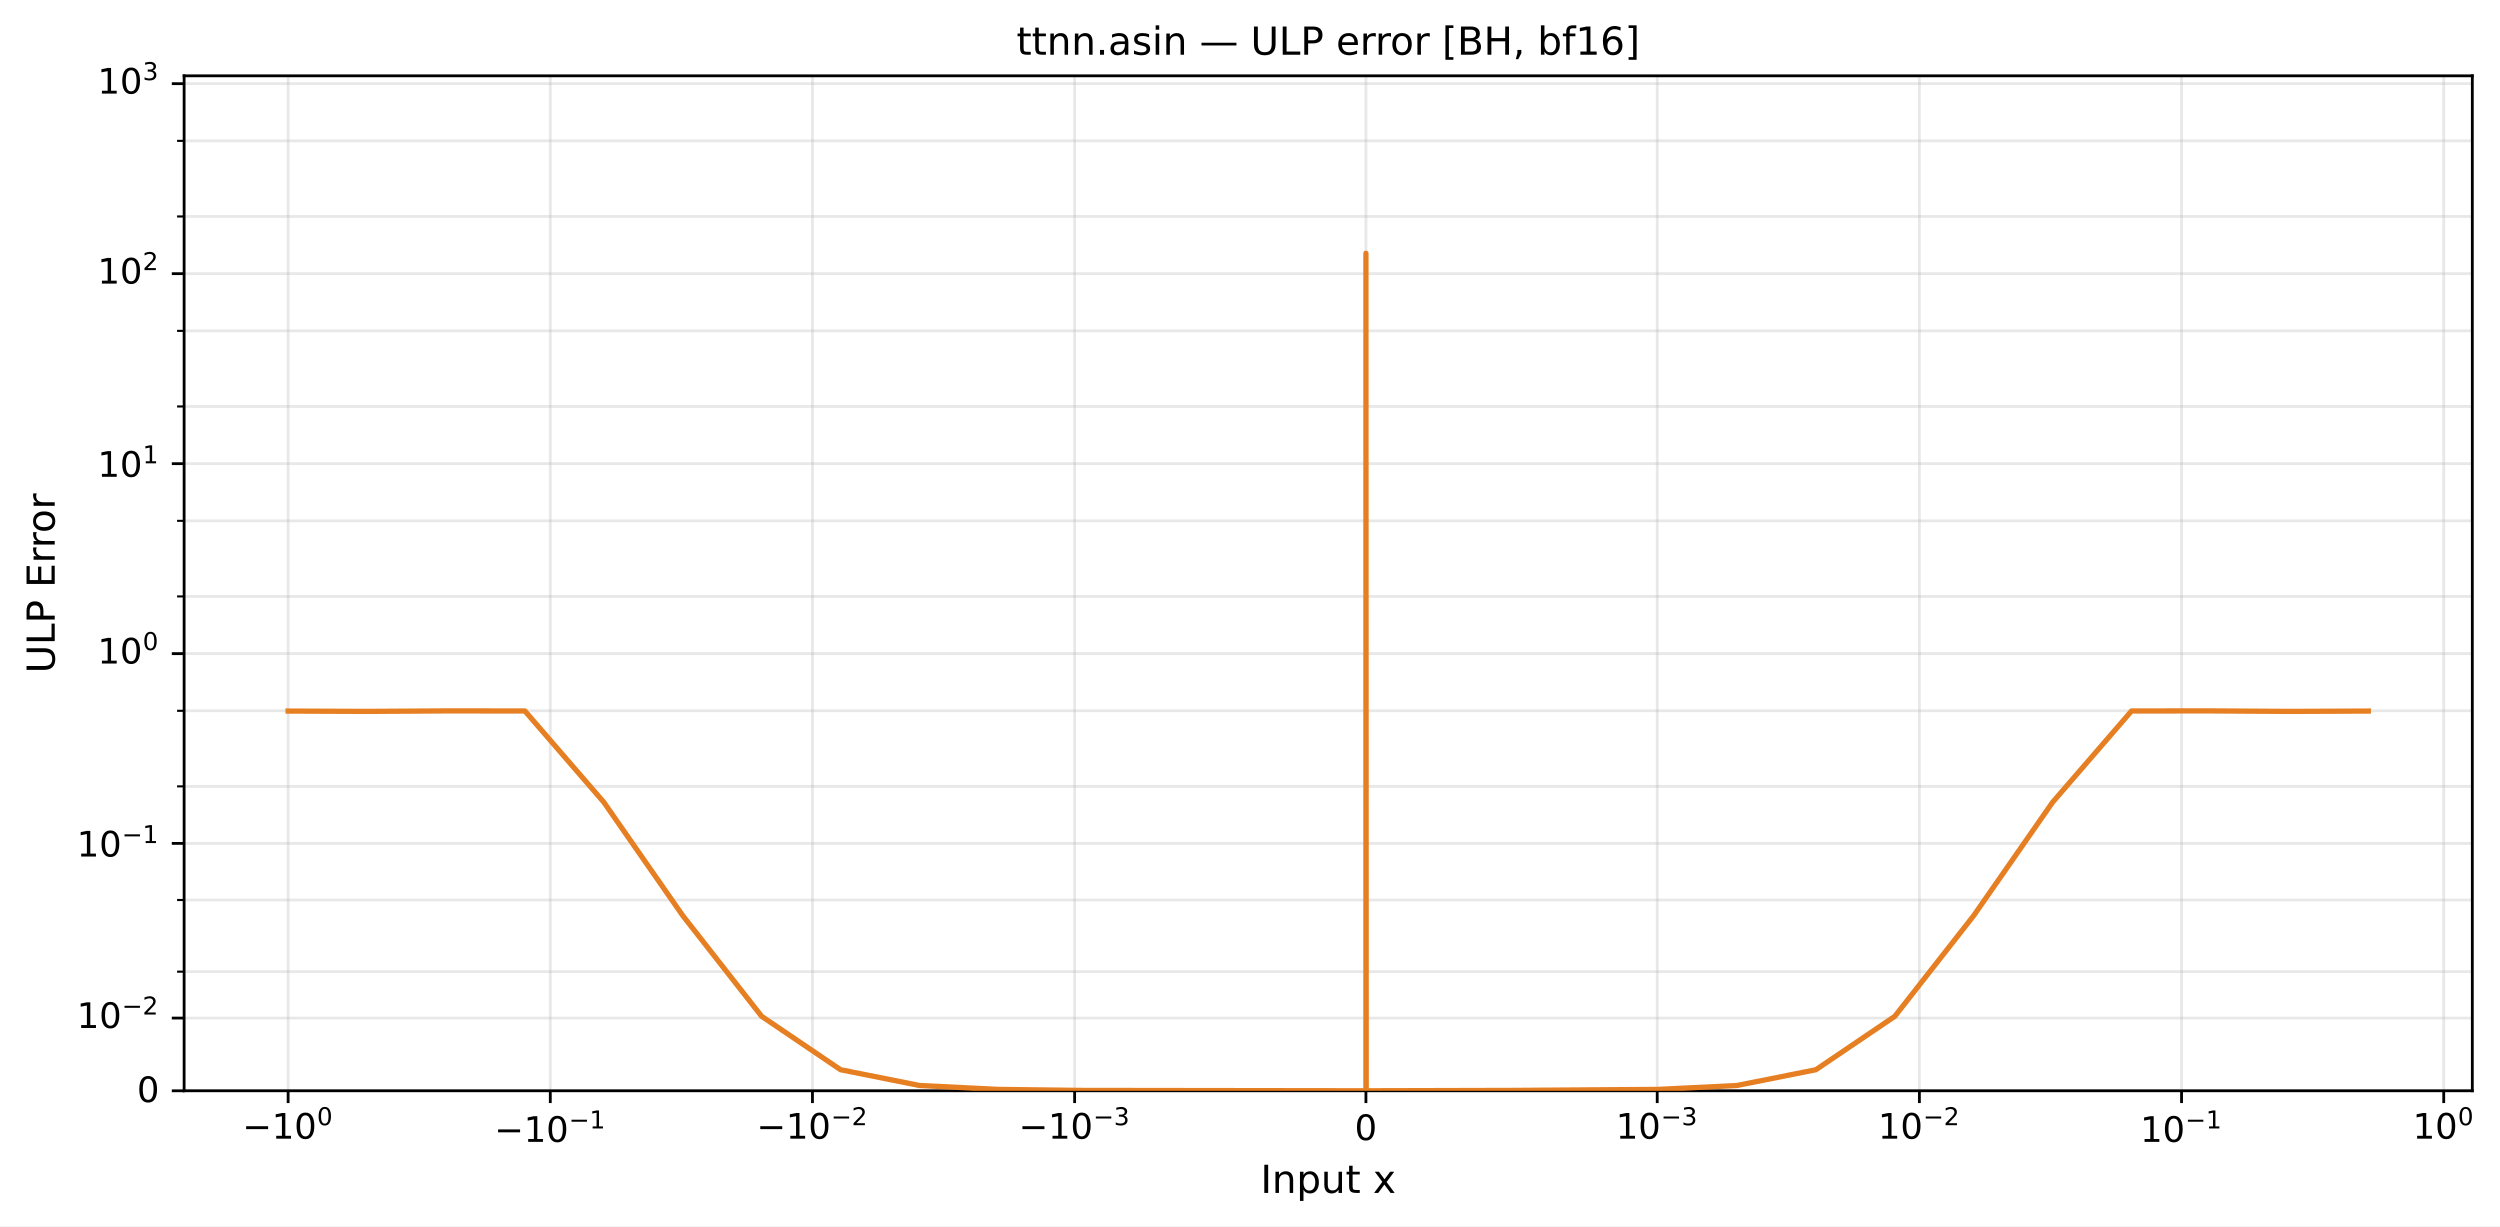
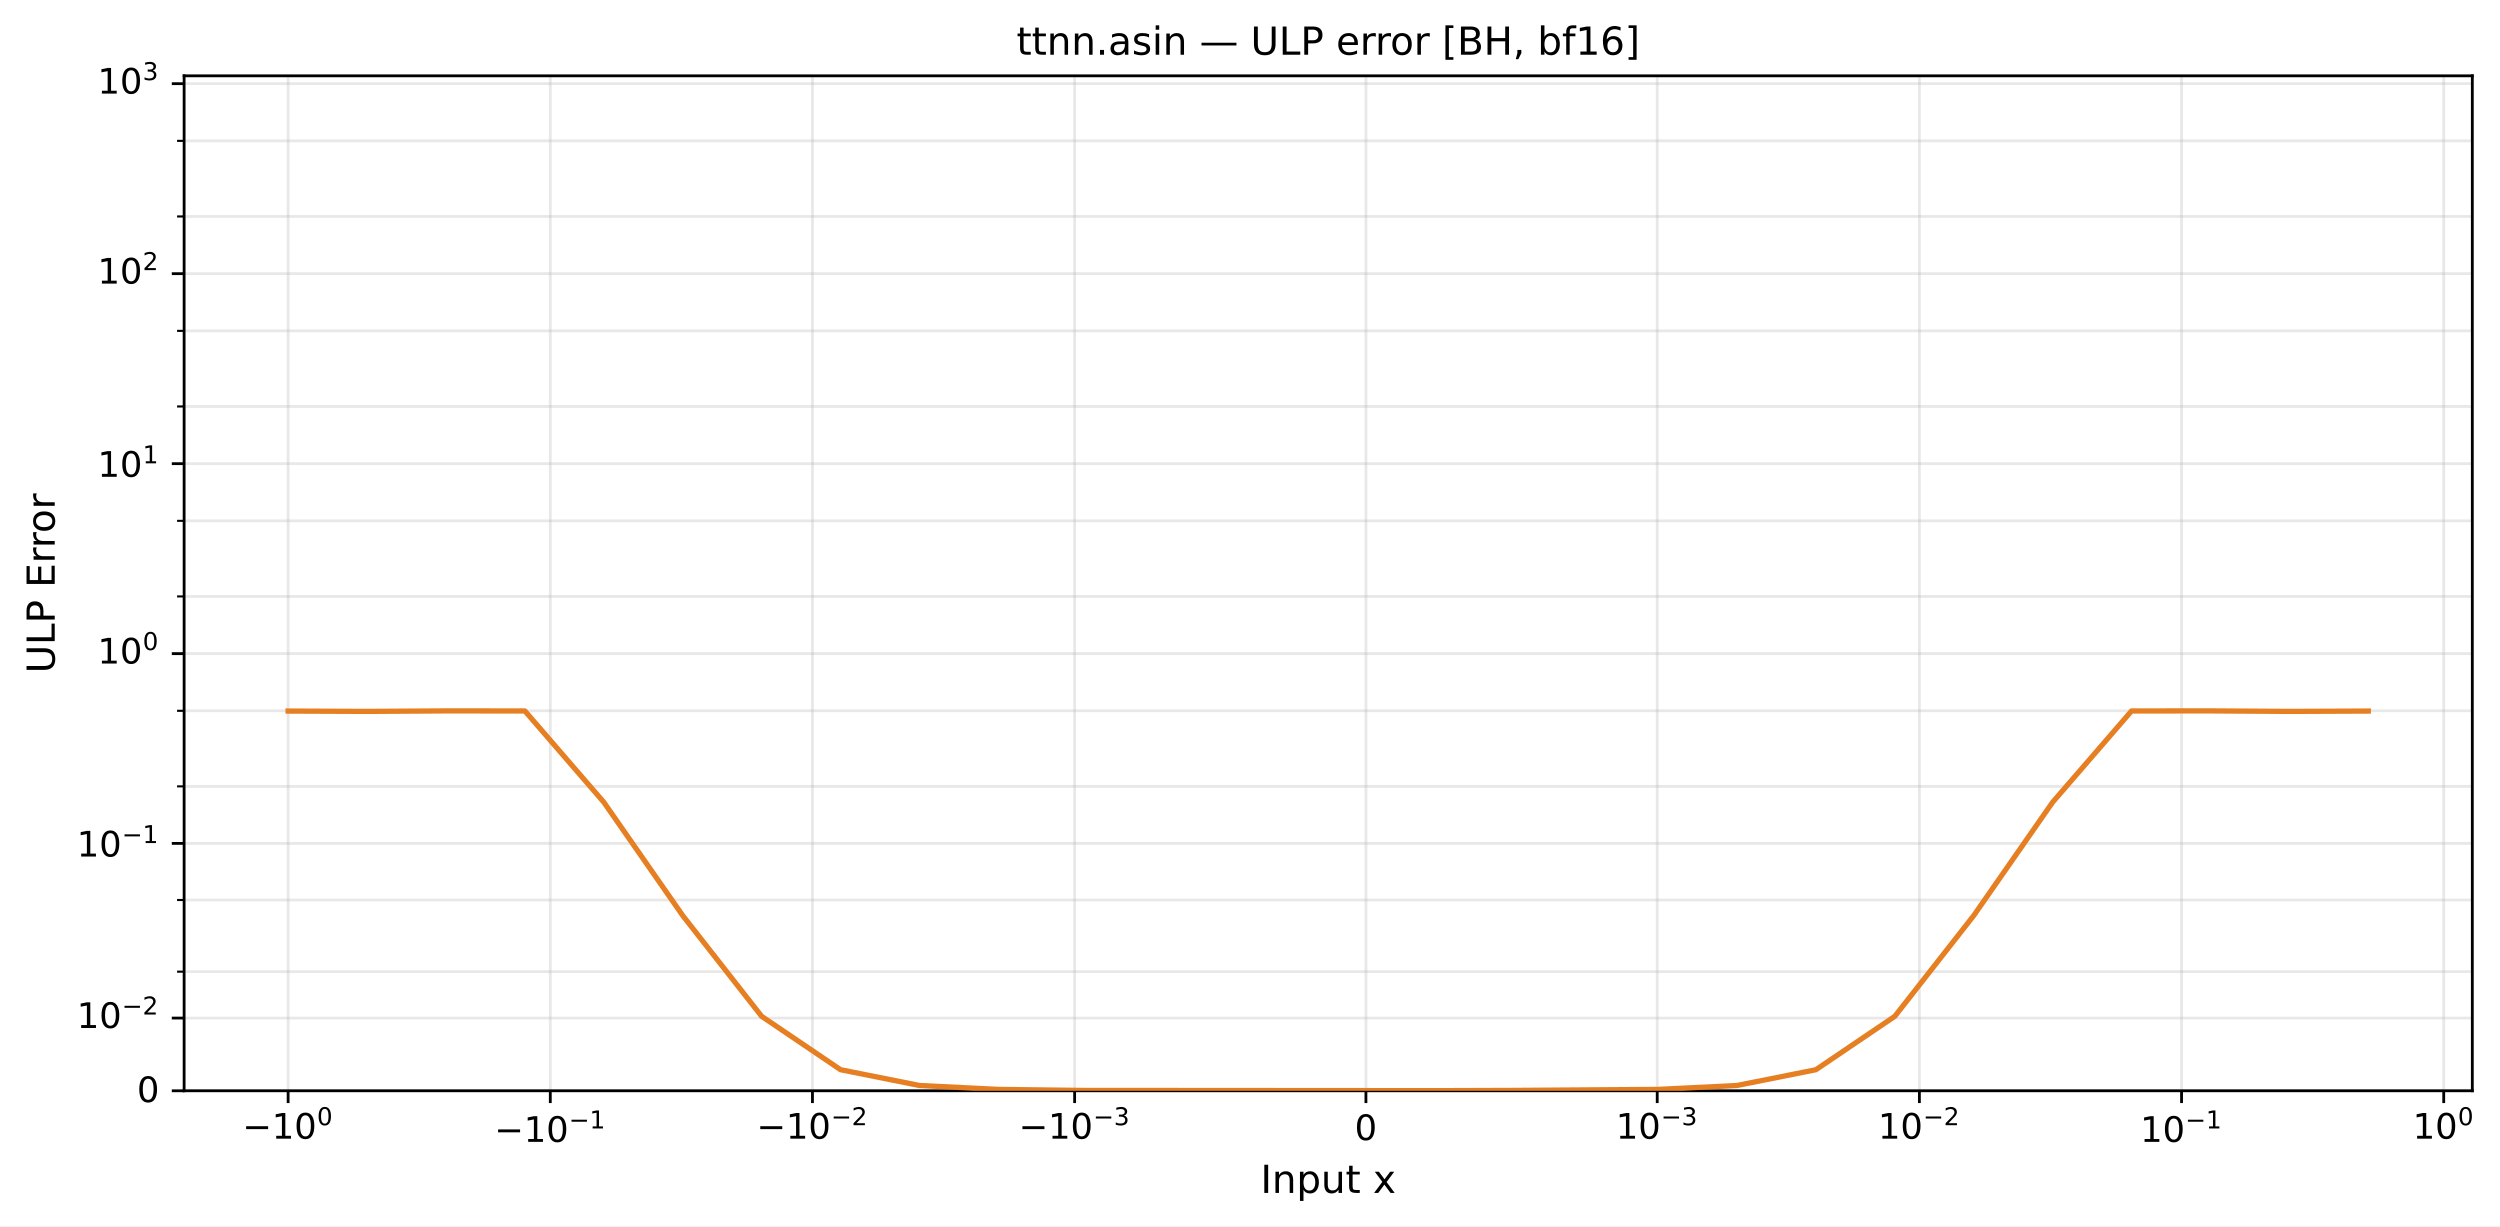
<svg xmlns="http://www.w3.org/2000/svg" xmlns:xlink="http://www.w3.org/1999/xlink" width="710.791pt" height="348.65pt" viewBox="0 0 710.791 348.65" version="1.1">
  <defs>
    <style type="text/css">*{stroke-linejoin: round; stroke-linecap: butt}</style>
  </defs>
  <g id="figure_1">
    <g id="patch_1">
      <path d="M 0 348.65  L 710.791 348.65  L 710.791 0  L 0 0  z " style="fill: #ffffff" />
    </g>
    <g id="axes_1">
      <g id="patch_2">
        <path d="M 52.346 310.126  L 702.92 310.126  L 702.92 21.558  L 52.346 21.558  z " style="fill: #ffffff" />
      </g>
      <g id="matplotlib.axis_1">
        <g id="xtick_1">
          <g id="line2d_1">
-             <path d="M 81.917 310.126  L 81.917 21.558  " clip-path="url(#p10b688d5c7)" style="fill: none; stroke: #b0b0b0; stroke-opacity: 0.3; stroke-width: 0.8; stroke-linecap: square" />
+             <path d="M 81.917 310.126  L 81.917 21.558  " clip-path="url(#p754dfc555e)" style="fill: none; stroke: #b0b0b0; stroke-opacity: 0.3; stroke-width: 0.8; stroke-linecap: square" />
          </g>
          <g id="line2d_2">
            <defs>
-               <path id="m54fb6173ca" d="M 0 0  L 0 3.5  " style="stroke: #000000; stroke-width: 0.8" />
+               <path id="m4207b14703" d="M 0 0  L 0 3.5  " style="stroke: #000000; stroke-width: 0.8" />
            </defs>
            <g>
-               <use xlink:href="#m54fb6173ca" x="81.917" y="310.126" style="stroke: #000000; stroke-width: 0.8" />
+               <use xlink:href="#m4207b14703" x="81.917" y="310.126" style="stroke: #000000; stroke-width: 0.8" />
            </g>
          </g>
          <g id="text_1">
            <g transform="translate(68.91749 324.7247)">
              <text>
                <tspan x="0" y="-0.977" style="font-size: 10px; font-family: 'DejaVu Sans'">−</tspan>
                <tspan x="8.379" y="-0.977" style="font-size: 10px; font-family: 'DejaVu Sans'">1</tspan>
                <tspan x="14.741" y="-0.977" style="font-size: 10px; font-family: 'DejaVu Sans'">0</tspan>
                <tspan x="21.199" y="-4.805" style="font-size: 7px; font-family: 'DejaVu Sans'">0</tspan>
              </text>
            </g>
          </g>
        </g>
        <g id="xtick_2">
          <g id="line2d_3">
-             <path d="M 156.456 310.126  L 156.456 21.558  " clip-path="url(#p10b688d5c7)" style="fill: none; stroke: #b0b0b0; stroke-opacity: 0.3; stroke-width: 0.8; stroke-linecap: square" />
+             <path d="M 156.456 310.126  L 156.456 21.558  " clip-path="url(#p754dfc555e)" style="fill: none; stroke: #b0b0b0; stroke-opacity: 0.3; stroke-width: 0.8; stroke-linecap: square" />
          </g>
          <g id="line2d_4">
            <g>
-               <use xlink:href="#m54fb6173ca" x="156.456" y="310.126" style="stroke: #000000; stroke-width: 0.8" />
+               <use xlink:href="#m4207b14703" x="156.456" y="310.126" style="stroke: #000000; stroke-width: 0.8" />
            </g>
          </g>
          <g id="text_2">
            <g transform="translate(140.5561 324.7247)">
              <text>
                <tspan x="0" y="-0.064" style="font-size: 10px; font-family: 'DejaVu Sans'">−</tspan>
                <tspan x="8.379" y="-0.064" style="font-size: 10px; font-family: 'DejaVu Sans'">1</tspan>
                <tspan x="14.741" y="-0.064" style="font-size: 10px; font-family: 'DejaVu Sans'">0</tspan>
                <tspan x="21.199" y="-3.892" style="font-size: 7px; font-family: 'DejaVu Sans'">−</tspan>
                <tspan x="27.064" y="-3.892" style="font-size: 7px; font-family: 'DejaVu Sans'">1</tspan>
              </text>
            </g>
          </g>
        </g>
        <g id="xtick_3">
          <g id="line2d_5">
-             <path d="M 230.995 310.126  L 230.995 21.558  " clip-path="url(#p10b688d5c7)" style="fill: none; stroke: #b0b0b0; stroke-opacity: 0.3; stroke-width: 0.8; stroke-linecap: square" />
+             <path d="M 230.995 310.126  L 230.995 21.558  " clip-path="url(#p754dfc555e)" style="fill: none; stroke: #b0b0b0; stroke-opacity: 0.3; stroke-width: 0.8; stroke-linecap: square" />
          </g>
          <g id="line2d_6">
            <g>
-               <use xlink:href="#m54fb6173ca" x="230.995" y="310.126" style="stroke: #000000; stroke-width: 0.8" />
+               <use xlink:href="#m4207b14703" x="230.995" y="310.126" style="stroke: #000000; stroke-width: 0.8" />
            </g>
          </g>
          <g id="text_3">
            <g transform="translate(215.0948 324.7247)">
              <text>
                <tspan x="0" y="-0.977" style="font-size: 10px; font-family: 'DejaVu Sans'">−</tspan>
                <tspan x="8.379" y="-0.977" style="font-size: 10px; font-family: 'DejaVu Sans'">1</tspan>
                <tspan x="14.741" y="-0.977" style="font-size: 10px; font-family: 'DejaVu Sans'">0</tspan>
                <tspan x="21.199" y="-4.805" style="font-size: 7px; font-family: 'DejaVu Sans'">−</tspan>
                <tspan x="27.064" y="-4.805" style="font-size: 7px; font-family: 'DejaVu Sans'">2</tspan>
              </text>
            </g>
          </g>
        </g>
        <g id="xtick_4">
          <g id="line2d_7">
-             <path d="M 305.533 310.126  L 305.533 21.558  " clip-path="url(#p10b688d5c7)" style="fill: none; stroke: #b0b0b0; stroke-opacity: 0.3; stroke-width: 0.8; stroke-linecap: square" />
+             <path d="M 305.533 310.126  L 305.533 21.558  " clip-path="url(#p754dfc555e)" style="fill: none; stroke: #b0b0b0; stroke-opacity: 0.3; stroke-width: 0.8; stroke-linecap: square" />
          </g>
          <g id="line2d_8">
            <g>
-               <use xlink:href="#m54fb6173ca" x="305.533" y="310.126" style="stroke: #000000; stroke-width: 0.8" />
+               <use xlink:href="#m4207b14703" x="305.533" y="310.126" style="stroke: #000000; stroke-width: 0.8" />
            </g>
          </g>
          <g id="text_4">
            <g transform="translate(289.6334 324.7247)">
              <text>
                <tspan x="0" y="-0.977" style="font-size: 10px; font-family: 'DejaVu Sans'">−</tspan>
                <tspan x="8.379" y="-0.977" style="font-size: 10px; font-family: 'DejaVu Sans'">1</tspan>
                <tspan x="14.741" y="-0.977" style="font-size: 10px; font-family: 'DejaVu Sans'">0</tspan>
                <tspan x="21.199" y="-4.805" style="font-size: 7px; font-family: 'DejaVu Sans'">−</tspan>
                <tspan x="27.064" y="-4.805" style="font-size: 7px; font-family: 'DejaVu Sans'">3</tspan>
              </text>
            </g>
          </g>
        </g>
        <g id="xtick_5">
          <g id="line2d_9">
-             <path d="M 388.354 310.126  L 388.354 21.558  " clip-path="url(#p10b688d5c7)" style="fill: none; stroke: #b0b0b0; stroke-opacity: 0.3; stroke-width: 0.8; stroke-linecap: square" />
+             <path d="M 388.354 310.126  L 388.354 21.558  " clip-path="url(#p754dfc555e)" style="fill: none; stroke: #b0b0b0; stroke-opacity: 0.3; stroke-width: 0.8; stroke-linecap: square" />
          </g>
          <g id="line2d_10">
            <g>
-               <use xlink:href="#m54fb6173ca" x="388.354" y="310.126" style="stroke: #000000; stroke-width: 0.8" />
+               <use xlink:href="#m4207b14703" x="388.354" y="310.126" style="stroke: #000000; stroke-width: 0.8" />
            </g>
          </g>
          <g id="text_5">
            <g transform="translate(385.1541 324.7247)">
              <text>
                <tspan x="0" y="-0.578" style="font-size: 10px; font-family: 'DejaVu Sans'">0</tspan>
              </text>
            </g>
          </g>
        </g>
        <g id="xtick_6">
          <g id="line2d_11">
-             <path d="M 471.175 310.126  L 471.175 21.558  " clip-path="url(#p10b688d5c7)" style="fill: none; stroke: #b0b0b0; stroke-opacity: 0.3; stroke-width: 0.8; stroke-linecap: square" />
+             <path d="M 471.175 310.126  L 471.175 21.558  " clip-path="url(#p754dfc555e)" style="fill: none; stroke: #b0b0b0; stroke-opacity: 0.3; stroke-width: 0.8; stroke-linecap: square" />
          </g>
          <g id="line2d_12">
            <g>
-               <use xlink:href="#m54fb6173ca" x="471.175" y="310.126" style="stroke: #000000; stroke-width: 0.8" />
+               <use xlink:href="#m4207b14703" x="471.175" y="310.126" style="stroke: #000000; stroke-width: 0.8" />
            </g>
          </g>
          <g id="text_6">
            <g transform="translate(459.4248 324.7247)">
              <text>
                <tspan x="0" y="-0.977" style="font-size: 10px; font-family: 'DejaVu Sans'">1</tspan>
                <tspan x="6.362" y="-0.977" style="font-size: 10px; font-family: 'DejaVu Sans'">0</tspan>
                <tspan x="12.82" y="-4.805" style="font-size: 7px; font-family: 'DejaVu Sans'">−</tspan>
                <tspan x="18.686" y="-4.805" style="font-size: 7px; font-family: 'DejaVu Sans'">3</tspan>
              </text>
            </g>
          </g>
        </g>
        <g id="xtick_7">
          <g id="line2d_13">
-             <path d="M 545.713 310.126  L 545.713 21.558  " clip-path="url(#p10b688d5c7)" style="fill: none; stroke: #b0b0b0; stroke-opacity: 0.3; stroke-width: 0.8; stroke-linecap: square" />
+             <path d="M 545.713 310.126  L 545.713 21.558  " clip-path="url(#p754dfc555e)" style="fill: none; stroke: #b0b0b0; stroke-opacity: 0.3; stroke-width: 0.8; stroke-linecap: square" />
          </g>
          <g id="line2d_14">
            <g>
-               <use xlink:href="#m54fb6173ca" x="545.713" y="310.126" style="stroke: #000000; stroke-width: 0.8" />
+               <use xlink:href="#m4207b14703" x="545.713" y="310.126" style="stroke: #000000; stroke-width: 0.8" />
            </g>
          </g>
          <g id="text_7">
            <g transform="translate(533.9635 324.7247)">
              <text>
                <tspan x="0" y="-0.977" style="font-size: 10px; font-family: 'DejaVu Sans'">1</tspan>
                <tspan x="6.362" y="-0.977" style="font-size: 10px; font-family: 'DejaVu Sans'">0</tspan>
                <tspan x="12.82" y="-4.805" style="font-size: 7px; font-family: 'DejaVu Sans'">−</tspan>
                <tspan x="18.686" y="-4.805" style="font-size: 7px; font-family: 'DejaVu Sans'">2</tspan>
              </text>
            </g>
          </g>
        </g>
        <g id="xtick_8">
          <g id="line2d_15">
-             <path d="M 620.252 310.126  L 620.252 21.558  " clip-path="url(#p10b688d5c7)" style="fill: none; stroke: #b0b0b0; stroke-opacity: 0.3; stroke-width: 0.8; stroke-linecap: square" />
+             <path d="M 620.252 310.126  L 620.252 21.558  " clip-path="url(#p754dfc555e)" style="fill: none; stroke: #b0b0b0; stroke-opacity: 0.3; stroke-width: 0.8; stroke-linecap: square" />
          </g>
          <g id="line2d_16">
            <g>
-               <use xlink:href="#m54fb6173ca" x="620.252" y="310.126" style="stroke: #000000; stroke-width: 0.8" />
+               <use xlink:href="#m4207b14703" x="620.252" y="310.126" style="stroke: #000000; stroke-width: 0.8" />
            </g>
          </g>
          <g id="text_8">
            <g transform="translate(608.5021 324.7247)">
              <text>
                <tspan x="0" y="-0.064" style="font-size: 10px; font-family: 'DejaVu Sans'">1</tspan>
                <tspan x="6.362" y="-0.064" style="font-size: 10px; font-family: 'DejaVu Sans'">0</tspan>
                <tspan x="12.82" y="-3.892" style="font-size: 7px; font-family: 'DejaVu Sans'">−</tspan>
                <tspan x="18.686" y="-3.892" style="font-size: 7px; font-family: 'DejaVu Sans'">1</tspan>
              </text>
            </g>
          </g>
        </g>
        <g id="xtick_9">
          <g id="line2d_17">
-             <path d="M 694.791 310.126  L 694.791 21.558  " clip-path="url(#p10b688d5c7)" style="fill: none; stroke: #b0b0b0; stroke-opacity: 0.3; stroke-width: 0.8; stroke-linecap: square" />
+             <path d="M 694.791 310.126  L 694.791 21.558  " clip-path="url(#p754dfc555e)" style="fill: none; stroke: #b0b0b0; stroke-opacity: 0.3; stroke-width: 0.8; stroke-linecap: square" />
          </g>
          <g id="line2d_18">
            <g>
-               <use xlink:href="#m54fb6173ca" x="694.791" y="310.126" style="stroke: #000000; stroke-width: 0.8" />
+               <use xlink:href="#m4207b14703" x="694.791" y="310.126" style="stroke: #000000; stroke-width: 0.8" />
            </g>
          </g>
          <g id="text_9">
            <g transform="translate(685.9908 324.7247)">
              <text>
                <tspan x="0" y="-0.977" style="font-size: 10px; font-family: 'DejaVu Sans'">1</tspan>
                <tspan x="6.362" y="-0.977" style="font-size: 10px; font-family: 'DejaVu Sans'">0</tspan>
                <tspan x="12.82" y="-4.805" style="font-size: 7px; font-family: 'DejaVu Sans'">0</tspan>
              </text>
            </g>
          </g>
        </g>
        <g id="text_10">
          <text style="font-size: 11px; font-family: 'DejaVu Sans', 'Bitstream Vera Sans', 'Computer Modern Sans Serif', 'Lucida Grande', 'Verdana', 'Geneva', 'Lucid', 'Arial', 'Helvetica', 'Avant Garde', sans-serif; text-anchor: middle" x="377.633" y="339.163" transform="rotate(-0 377.633 339.1627)">Input x</text>
        </g>
      </g>
      <g id="matplotlib.axis_2">
        <g id="ytick_1">
          <g id="line2d_19">
-             <path d="M 52.346 310.126  L 702.92 310.126  " clip-path="url(#p10b688d5c7)" style="fill: none; stroke: #b0b0b0; stroke-opacity: 0.3; stroke-width: 0.8; stroke-linecap: square" />
+             <path d="M 52.346 310.126  L 702.92 310.126  " clip-path="url(#p754dfc555e)" style="fill: none; stroke: #b0b0b0; stroke-opacity: 0.3; stroke-width: 0.8; stroke-linecap: square" />
          </g>
          <g id="line2d_20">
            <defs>
-               <path id="mbc3437f2a1" d="M 0 0  L -3.5 0  " style="stroke: #000000; stroke-width: 0.8" />
+               <path id="m956f82ea47" d="M 0 0  L -3.5 0  " style="stroke: #000000; stroke-width: 0.8" />
            </defs>
            <g>
-               <use xlink:href="#mbc3437f2a1" x="52.346" y="310.126" style="stroke: #000000; stroke-width: 0.8" />
+               <use xlink:href="#m956f82ea47" x="52.346" y="310.126" style="stroke: #000000; stroke-width: 0.8" />
            </g>
          </g>
          <g id="text_11">
            <g transform="translate(38.94594 313.9255)">
              <text>
                <tspan x="0" y="-0.578" style="font-size: 10px; font-family: 'DejaVu Sans'">0</tspan>
              </text>
            </g>
          </g>
        </g>
        <g id="ytick_2">
          <g id="line2d_21">
-             <path d="M 52.346 289.451  L 702.92 289.451  " clip-path="url(#p10b688d5c7)" style="fill: none; stroke: #b0b0b0; stroke-opacity: 0.3; stroke-width: 0.8; stroke-linecap: square" />
+             <path d="M 52.346 289.451  L 702.92 289.451  " clip-path="url(#p754dfc555e)" style="fill: none; stroke: #b0b0b0; stroke-opacity: 0.3; stroke-width: 0.8; stroke-linecap: square" />
          </g>
          <g id="line2d_22">
            <g>
-               <use xlink:href="#mbc3437f2a1" x="52.346" y="289.451" style="stroke: #000000; stroke-width: 0.8" />
+               <use xlink:href="#m956f82ea47" x="52.346" y="289.451" style="stroke: #000000; stroke-width: 0.8" />
            </g>
          </g>
          <g id="text_12">
            <g transform="translate(21.84594 293.2501)">
              <text>
                <tspan x="0" y="-0.977" style="font-size: 10px; font-family: 'DejaVu Sans'">1</tspan>
                <tspan x="6.362" y="-0.977" style="font-size: 10px; font-family: 'DejaVu Sans'">0</tspan>
                <tspan x="12.82" y="-4.805" style="font-size: 7px; font-family: 'DejaVu Sans'">−</tspan>
                <tspan x="18.686" y="-4.805" style="font-size: 7px; font-family: 'DejaVu Sans'">2</tspan>
              </text>
            </g>
          </g>
        </g>
        <g id="ytick_3">
          <g id="line2d_23">
-             <path d="M 52.346 239.793  L 702.92 239.793  " clip-path="url(#p10b688d5c7)" style="fill: none; stroke: #b0b0b0; stroke-opacity: 0.3; stroke-width: 0.8; stroke-linecap: square" />
+             <path d="M 52.346 239.793  L 702.92 239.793  " clip-path="url(#p754dfc555e)" style="fill: none; stroke: #b0b0b0; stroke-opacity: 0.3; stroke-width: 0.8; stroke-linecap: square" />
          </g>
          <g id="line2d_24">
            <g>
-               <use xlink:href="#mbc3437f2a1" x="52.346" y="239.793" style="stroke: #000000; stroke-width: 0.8" />
+               <use xlink:href="#m956f82ea47" x="52.346" y="239.793" style="stroke: #000000; stroke-width: 0.8" />
            </g>
          </g>
          <g id="text_13">
            <g transform="translate(21.84594 243.5927)">
              <text>
                <tspan x="0" y="-0.064" style="font-size: 10px; font-family: 'DejaVu Sans'">1</tspan>
                <tspan x="6.362" y="-0.064" style="font-size: 10px; font-family: 'DejaVu Sans'">0</tspan>
                <tspan x="12.82" y="-3.892" style="font-size: 7px; font-family: 'DejaVu Sans'">−</tspan>
                <tspan x="18.686" y="-3.892" style="font-size: 7px; font-family: 'DejaVu Sans'">1</tspan>
              </text>
            </g>
          </g>
        </g>
        <g id="ytick_4">
          <g id="line2d_25">
-             <path d="M 52.346 185.837  L 702.92 185.837  " clip-path="url(#p10b688d5c7)" style="fill: none; stroke: #b0b0b0; stroke-opacity: 0.3; stroke-width: 0.8; stroke-linecap: square" />
+             <path d="M 52.346 185.837  L 702.92 185.837  " clip-path="url(#p754dfc555e)" style="fill: none; stroke: #b0b0b0; stroke-opacity: 0.3; stroke-width: 0.8; stroke-linecap: square" />
          </g>
          <g id="line2d_26">
            <g>
-               <use xlink:href="#mbc3437f2a1" x="52.346" y="185.837" style="stroke: #000000; stroke-width: 0.8" />
+               <use xlink:href="#m956f82ea47" x="52.346" y="185.837" style="stroke: #000000; stroke-width: 0.8" />
            </g>
          </g>
          <g id="text_14">
            <g transform="translate(27.74594 189.6361)">
              <text>
                <tspan x="0" y="-0.977" style="font-size: 10px; font-family: 'DejaVu Sans'">1</tspan>
                <tspan x="6.362" y="-0.977" style="font-size: 10px; font-family: 'DejaVu Sans'">0</tspan>
                <tspan x="12.82" y="-4.805" style="font-size: 7px; font-family: 'DejaVu Sans'">0</tspan>
              </text>
            </g>
          </g>
        </g>
        <g id="ytick_5">
          <g id="line2d_27">
-             <path d="M 52.346 131.823  L 702.92 131.823  " clip-path="url(#p10b688d5c7)" style="fill: none; stroke: #b0b0b0; stroke-opacity: 0.3; stroke-width: 0.8; stroke-linecap: square" />
+             <path d="M 52.346 131.823  L 702.92 131.823  " clip-path="url(#p754dfc555e)" style="fill: none; stroke: #b0b0b0; stroke-opacity: 0.3; stroke-width: 0.8; stroke-linecap: square" />
          </g>
          <g id="line2d_28">
            <g>
-               <use xlink:href="#mbc3437f2a1" x="52.346" y="131.823" style="stroke: #000000; stroke-width: 0.8" />
+               <use xlink:href="#m956f82ea47" x="52.346" y="131.823" style="stroke: #000000; stroke-width: 0.8" />
            </g>
          </g>
          <g id="text_15">
            <g transform="translate(27.74594 135.6222)">
              <text>
                <tspan x="0" y="-0.064" style="font-size: 10px; font-family: 'DejaVu Sans'">1</tspan>
                <tspan x="6.362" y="-0.064" style="font-size: 10px; font-family: 'DejaVu Sans'">0</tspan>
                <tspan x="12.82" y="-3.892" style="font-size: 7px; font-family: 'DejaVu Sans'">1</tspan>
              </text>
            </g>
          </g>
        </g>
        <g id="ytick_6">
          <g id="line2d_29">
-             <path d="M 52.346 77.809  L 702.92 77.809  " clip-path="url(#p10b688d5c7)" style="fill: none; stroke: #b0b0b0; stroke-opacity: 0.3; stroke-width: 0.8; stroke-linecap: square" />
+             <path d="M 52.346 77.809  L 702.92 77.809  " clip-path="url(#p754dfc555e)" style="fill: none; stroke: #b0b0b0; stroke-opacity: 0.3; stroke-width: 0.8; stroke-linecap: square" />
          </g>
          <g id="line2d_30">
            <g>
-               <use xlink:href="#mbc3437f2a1" x="52.346" y="77.809" style="stroke: #000000; stroke-width: 0.8" />
+               <use xlink:href="#m956f82ea47" x="52.346" y="77.809" style="stroke: #000000; stroke-width: 0.8" />
            </g>
          </g>
          <g id="text_16">
            <g transform="translate(27.74594 81.60775)">
              <text>
                <tspan x="0" y="-0.977" style="font-size: 10px; font-family: 'DejaVu Sans'">1</tspan>
                <tspan x="6.362" y="-0.977" style="font-size: 10px; font-family: 'DejaVu Sans'">0</tspan>
                <tspan x="12.82" y="-4.805" style="font-size: 7px; font-family: 'DejaVu Sans'">2</tspan>
              </text>
            </g>
          </g>
        </g>
        <g id="ytick_7">
          <g id="line2d_31">
-             <path d="M 52.346 23.794  L 702.92 23.794  " clip-path="url(#p10b688d5c7)" style="fill: none; stroke: #b0b0b0; stroke-opacity: 0.3; stroke-width: 0.8; stroke-linecap: square" />
+             <path d="M 52.346 23.794  L 702.92 23.794  " clip-path="url(#p754dfc555e)" style="fill: none; stroke: #b0b0b0; stroke-opacity: 0.3; stroke-width: 0.8; stroke-linecap: square" />
          </g>
          <g id="line2d_32">
            <g>
-               <use xlink:href="#mbc3437f2a1" x="52.346" y="23.794" style="stroke: #000000; stroke-width: 0.8" />
+               <use xlink:href="#m956f82ea47" x="52.346" y="23.794" style="stroke: #000000; stroke-width: 0.8" />
            </g>
          </g>
          <g id="text_17">
            <g transform="translate(27.74594 27.5933)">
              <text>
                <tspan x="0" y="-0.977" style="font-size: 10px; font-family: 'DejaVu Sans'">1</tspan>
                <tspan x="6.362" y="-0.977" style="font-size: 10px; font-family: 'DejaVu Sans'">0</tspan>
                <tspan x="12.82" y="-4.805" style="font-size: 7px; font-family: 'DejaVu Sans'">3</tspan>
              </text>
            </g>
          </g>
        </g>
        <g id="ytick_8">
          <g id="line2d_33">
-             <path d="M 52.346 276.261  L 702.92 276.261  " clip-path="url(#p10b688d5c7)" style="fill: none; stroke: #b0b0b0; stroke-opacity: 0.3; stroke-width: 0.8; stroke-linecap: square" />
+             <path d="M 52.346 276.261  L 702.92 276.261  " clip-path="url(#p754dfc555e)" style="fill: none; stroke: #b0b0b0; stroke-opacity: 0.3; stroke-width: 0.8; stroke-linecap: square" />
          </g>
          <g id="line2d_34">
            <defs>
-               <path id="mcf1ce11118" d="M 0 0  L -2 0  " style="stroke: #000000; stroke-width: 0.6" />
+               <path id="mbb2324e56c" d="M 0 0  L -2 0  " style="stroke: #000000; stroke-width: 0.6" />
            </defs>
            <g>
-               <use xlink:href="#mcf1ce11118" x="52.346" y="276.261" style="stroke: #000000; stroke-width: 0.6" />
+               <use xlink:href="#mbb2324e56c" x="52.346" y="276.261" style="stroke: #000000; stroke-width: 0.6" />
            </g>
          </g>
        </g>
        <g id="ytick_9">
          <g id="line2d_35">
-             <path d="M 52.346 255.881  L 702.92 255.881  " clip-path="url(#p10b688d5c7)" style="fill: none; stroke: #b0b0b0; stroke-opacity: 0.3; stroke-width: 0.8; stroke-linecap: square" />
+             <path d="M 52.346 255.881  L 702.92 255.881  " clip-path="url(#p754dfc555e)" style="fill: none; stroke: #b0b0b0; stroke-opacity: 0.3; stroke-width: 0.8; stroke-linecap: square" />
          </g>
          <g id="line2d_36">
            <g>
-               <use xlink:href="#mcf1ce11118" x="52.346" y="255.881" style="stroke: #000000; stroke-width: 0.6" />
+               <use xlink:href="#mbb2324e56c" x="52.346" y="255.881" style="stroke: #000000; stroke-width: 0.6" />
            </g>
          </g>
        </g>
        <g id="ytick_10">
          <g id="line2d_37">
-             <path d="M 52.346 223.577  L 702.92 223.577  " clip-path="url(#p10b688d5c7)" style="fill: none; stroke: #b0b0b0; stroke-opacity: 0.3; stroke-width: 0.8; stroke-linecap: square" />
+             <path d="M 52.346 223.577  L 702.92 223.577  " clip-path="url(#p754dfc555e)" style="fill: none; stroke: #b0b0b0; stroke-opacity: 0.3; stroke-width: 0.8; stroke-linecap: square" />
          </g>
          <g id="line2d_38">
            <g>
-               <use xlink:href="#mcf1ce11118" x="52.346" y="223.577" style="stroke: #000000; stroke-width: 0.6" />
+               <use xlink:href="#mbb2324e56c" x="52.346" y="223.577" style="stroke: #000000; stroke-width: 0.6" />
            </g>
          </g>
        </g>
        <g id="ytick_11">
          <g id="line2d_39">
-             <path d="M 52.346 202.095  L 702.92 202.095  " clip-path="url(#p10b688d5c7)" style="fill: none; stroke: #b0b0b0; stroke-opacity: 0.3; stroke-width: 0.8; stroke-linecap: square" />
+             <path d="M 52.346 202.095  L 702.92 202.095  " clip-path="url(#p754dfc555e)" style="fill: none; stroke: #b0b0b0; stroke-opacity: 0.3; stroke-width: 0.8; stroke-linecap: square" />
          </g>
          <g id="line2d_40">
            <g>
-               <use xlink:href="#mcf1ce11118" x="52.346" y="202.095" style="stroke: #000000; stroke-width: 0.6" />
+               <use xlink:href="#mbb2324e56c" x="52.346" y="202.095" style="stroke: #000000; stroke-width: 0.6" />
            </g>
          </g>
        </g>
        <g id="ytick_12">
          <g id="line2d_41">
-             <path d="M 52.346 169.577  L 702.92 169.577  " clip-path="url(#p10b688d5c7)" style="fill: none; stroke: #b0b0b0; stroke-opacity: 0.3; stroke-width: 0.8; stroke-linecap: square" />
+             <path d="M 52.346 169.577  L 702.92 169.577  " clip-path="url(#p754dfc555e)" style="fill: none; stroke: #b0b0b0; stroke-opacity: 0.3; stroke-width: 0.8; stroke-linecap: square" />
          </g>
          <g id="line2d_42">
            <g>
-               <use xlink:href="#mcf1ce11118" x="52.346" y="169.577" style="stroke: #000000; stroke-width: 0.6" />
+               <use xlink:href="#mbb2324e56c" x="52.346" y="169.577" style="stroke: #000000; stroke-width: 0.6" />
            </g>
          </g>
        </g>
        <g id="ytick_13">
          <g id="line2d_43">
-             <path d="M 52.346 148.083  L 702.92 148.083  " clip-path="url(#p10b688d5c7)" style="fill: none; stroke: #b0b0b0; stroke-opacity: 0.3; stroke-width: 0.8; stroke-linecap: square" />
+             <path d="M 52.346 148.083  L 702.92 148.083  " clip-path="url(#p754dfc555e)" style="fill: none; stroke: #b0b0b0; stroke-opacity: 0.3; stroke-width: 0.8; stroke-linecap: square" />
          </g>
          <g id="line2d_44">
            <g>
-               <use xlink:href="#mcf1ce11118" x="52.346" y="148.083" style="stroke: #000000; stroke-width: 0.6" />
+               <use xlink:href="#mbb2324e56c" x="52.346" y="148.083" style="stroke: #000000; stroke-width: 0.6" />
            </g>
          </g>
        </g>
        <g id="ytick_14">
          <g id="line2d_45">
-             <path d="M 52.346 115.563  L 702.92 115.563  " clip-path="url(#p10b688d5c7)" style="fill: none; stroke: #b0b0b0; stroke-opacity: 0.3; stroke-width: 0.8; stroke-linecap: square" />
+             <path d="M 52.346 115.563  L 702.92 115.563  " clip-path="url(#p754dfc555e)" style="fill: none; stroke: #b0b0b0; stroke-opacity: 0.3; stroke-width: 0.8; stroke-linecap: square" />
          </g>
          <g id="line2d_46">
            <g>
-               <use xlink:href="#mcf1ce11118" x="52.346" y="115.563" style="stroke: #000000; stroke-width: 0.6" />
+               <use xlink:href="#mbb2324e56c" x="52.346" y="115.563" style="stroke: #000000; stroke-width: 0.6" />
            </g>
          </g>
        </g>
        <g id="ytick_15">
          <g id="line2d_47">
-             <path d="M 52.346 94.068  L 702.92 94.068  " clip-path="url(#p10b688d5c7)" style="fill: none; stroke: #b0b0b0; stroke-opacity: 0.3; stroke-width: 0.8; stroke-linecap: square" />
+             <path d="M 52.346 94.068  L 702.92 94.068  " clip-path="url(#p754dfc555e)" style="fill: none; stroke: #b0b0b0; stroke-opacity: 0.3; stroke-width: 0.8; stroke-linecap: square" />
          </g>
          <g id="line2d_48">
            <g>
-               <use xlink:href="#mcf1ce11118" x="52.346" y="94.068" style="stroke: #000000; stroke-width: 0.6" />
+               <use xlink:href="#mbb2324e56c" x="52.346" y="94.068" style="stroke: #000000; stroke-width: 0.6" />
            </g>
          </g>
        </g>
        <g id="ytick_16">
          <g id="line2d_49">
-             <path d="M 52.346 61.549  L 702.92 61.549  " clip-path="url(#p10b688d5c7)" style="fill: none; stroke: #b0b0b0; stroke-opacity: 0.3; stroke-width: 0.8; stroke-linecap: square" />
+             <path d="M 52.346 61.549  L 702.92 61.549  " clip-path="url(#p754dfc555e)" style="fill: none; stroke: #b0b0b0; stroke-opacity: 0.3; stroke-width: 0.8; stroke-linecap: square" />
          </g>
          <g id="line2d_50">
            <g>
-               <use xlink:href="#mcf1ce11118" x="52.346" y="61.549" style="stroke: #000000; stroke-width: 0.6" />
+               <use xlink:href="#mbb2324e56c" x="52.346" y="61.549" style="stroke: #000000; stroke-width: 0.6" />
            </g>
          </g>
        </g>
        <g id="ytick_17">
          <g id="line2d_51">
-             <path d="M 52.346 40.054  L 702.92 40.054  " clip-path="url(#p10b688d5c7)" style="fill: none; stroke: #b0b0b0; stroke-opacity: 0.3; stroke-width: 0.8; stroke-linecap: square" />
+             <path d="M 52.346 40.054  L 702.92 40.054  " clip-path="url(#p754dfc555e)" style="fill: none; stroke: #b0b0b0; stroke-opacity: 0.3; stroke-width: 0.8; stroke-linecap: square" />
          </g>
          <g id="line2d_52">
            <g>
-               <use xlink:href="#mcf1ce11118" x="52.346" y="40.054" style="stroke: #000000; stroke-width: 0.6" />
+               <use xlink:href="#mbb2324e56c" x="52.346" y="40.054" style="stroke: #000000; stroke-width: 0.6" />
            </g>
          </g>
        </g>
        <g id="text_18">
          <text style="font-size: 11px; font-family: 'DejaVu Sans', 'Bitstream Vera Sans', 'Computer Modern Sans Serif', 'Lucida Grande', 'Verdana', 'Geneva', 'Lucid', 'Arial', 'Helvetica', 'Avant Garde', sans-serif; text-anchor: middle" x="15.558" y="165.842" transform="rotate(-90 15.55828 165.8423)">ULP Error</text>
        </g>
      </g>
      <g id="patch_3">
        <path d="M 52.346 310.126  L 52.346 21.558  " style="fill: none; stroke: #000000; stroke-width: 0.8; stroke-linejoin: miter; stroke-linecap: square" />
      </g>
      <g id="patch_4">
        <path d="M 702.92 310.126  L 702.92 21.558  " style="fill: none; stroke: #000000; stroke-width: 0.8; stroke-linejoin: miter; stroke-linecap: square" />
      </g>
      <g id="patch_5">
        <path d="M 52.346 310.126  L 702.92 310.126  " style="fill: none; stroke: #000000; stroke-width: 0.8; stroke-linejoin: miter; stroke-linecap: square" />
      </g>
      <g id="patch_6">
        <path d="M 52.346 21.558  L 702.92 21.558  " style="fill: none; stroke: #000000; stroke-width: 0.8; stroke-linejoin: miter; stroke-linecap: square" />
      </g>
      <g id="line2d_53">
-         <path d="M 81.917 202.167  L 104.356 202.262  L 126.794 202.122  L 149.233 202.138  L 171.671 228.082  L 194.109 260.316  L 216.548 288.957  L 238.986 304.142  L 261.424 308.624  L 283.863 309.733  L 307.475 310.019  L 388.354 310.126  L 388.354 310.126  L 388.354 72.018  L 388.436 310.126  L 430.058 310.019  L 471.403 309.733  L 493.842 308.624  L 516.28 304.142  L 538.718 288.957  L 561.157 260.316  L 583.595 228.082  L 606.033 202.138  L 628.472 202.122  L 650.91 202.262  L 673.349 202.167  L 673.349 202.167  " clip-path="url(#p10b688d5c7)" style="fill: none; stroke: #e67e22; stroke-width: 1.5; stroke-linecap: square" />
+         <path d="M 81.917 202.167  L 104.356 202.262  L 126.794 202.122  L 149.233 202.138  L 171.671 228.082  L 194.109 260.316  L 216.548 288.957  L 238.986 304.142  L 261.424 308.624  L 283.863 309.733  L 307.475 310.019  L 409.206 310.09  L 430.058 310.019  L 471.403 309.733  L 493.842 308.624  L 516.28 304.142  L 538.718 288.957  L 561.157 260.316  L 583.595 228.082  L 606.033 202.138  L 628.472 202.122  L 650.91 202.262  L 673.349 202.167  L 673.349 202.167  " clip-path="url(#p754dfc555e)" style="fill: none; stroke: #e67e22; stroke-width: 1.5; stroke-linecap: square" />
      </g>
      <g id="text_19">
        <text style="font-size: 11px; font-family: 'DejaVu Sans', 'Bitstream Vera Sans', 'Computer Modern Sans Serif', 'Lucida Grande', 'Verdana', 'Geneva', 'Lucid', 'Arial', 'Helvetica', 'Avant Garde', sans-serif; text-anchor: middle" x="377.633" y="15.558" transform="rotate(-0 377.633 15.55828)">ttnn.asin — ULP error  [BH, bf16]</text>
      </g>
    </g>
  </g>
  <defs>
-     <clipPath id="p10b688d5c7">
+     <clipPath id="p754dfc555e">
      <rect x="52.346" y="21.558" width="650.574" height="288.568" />
    </clipPath>
  </defs>
</svg>
